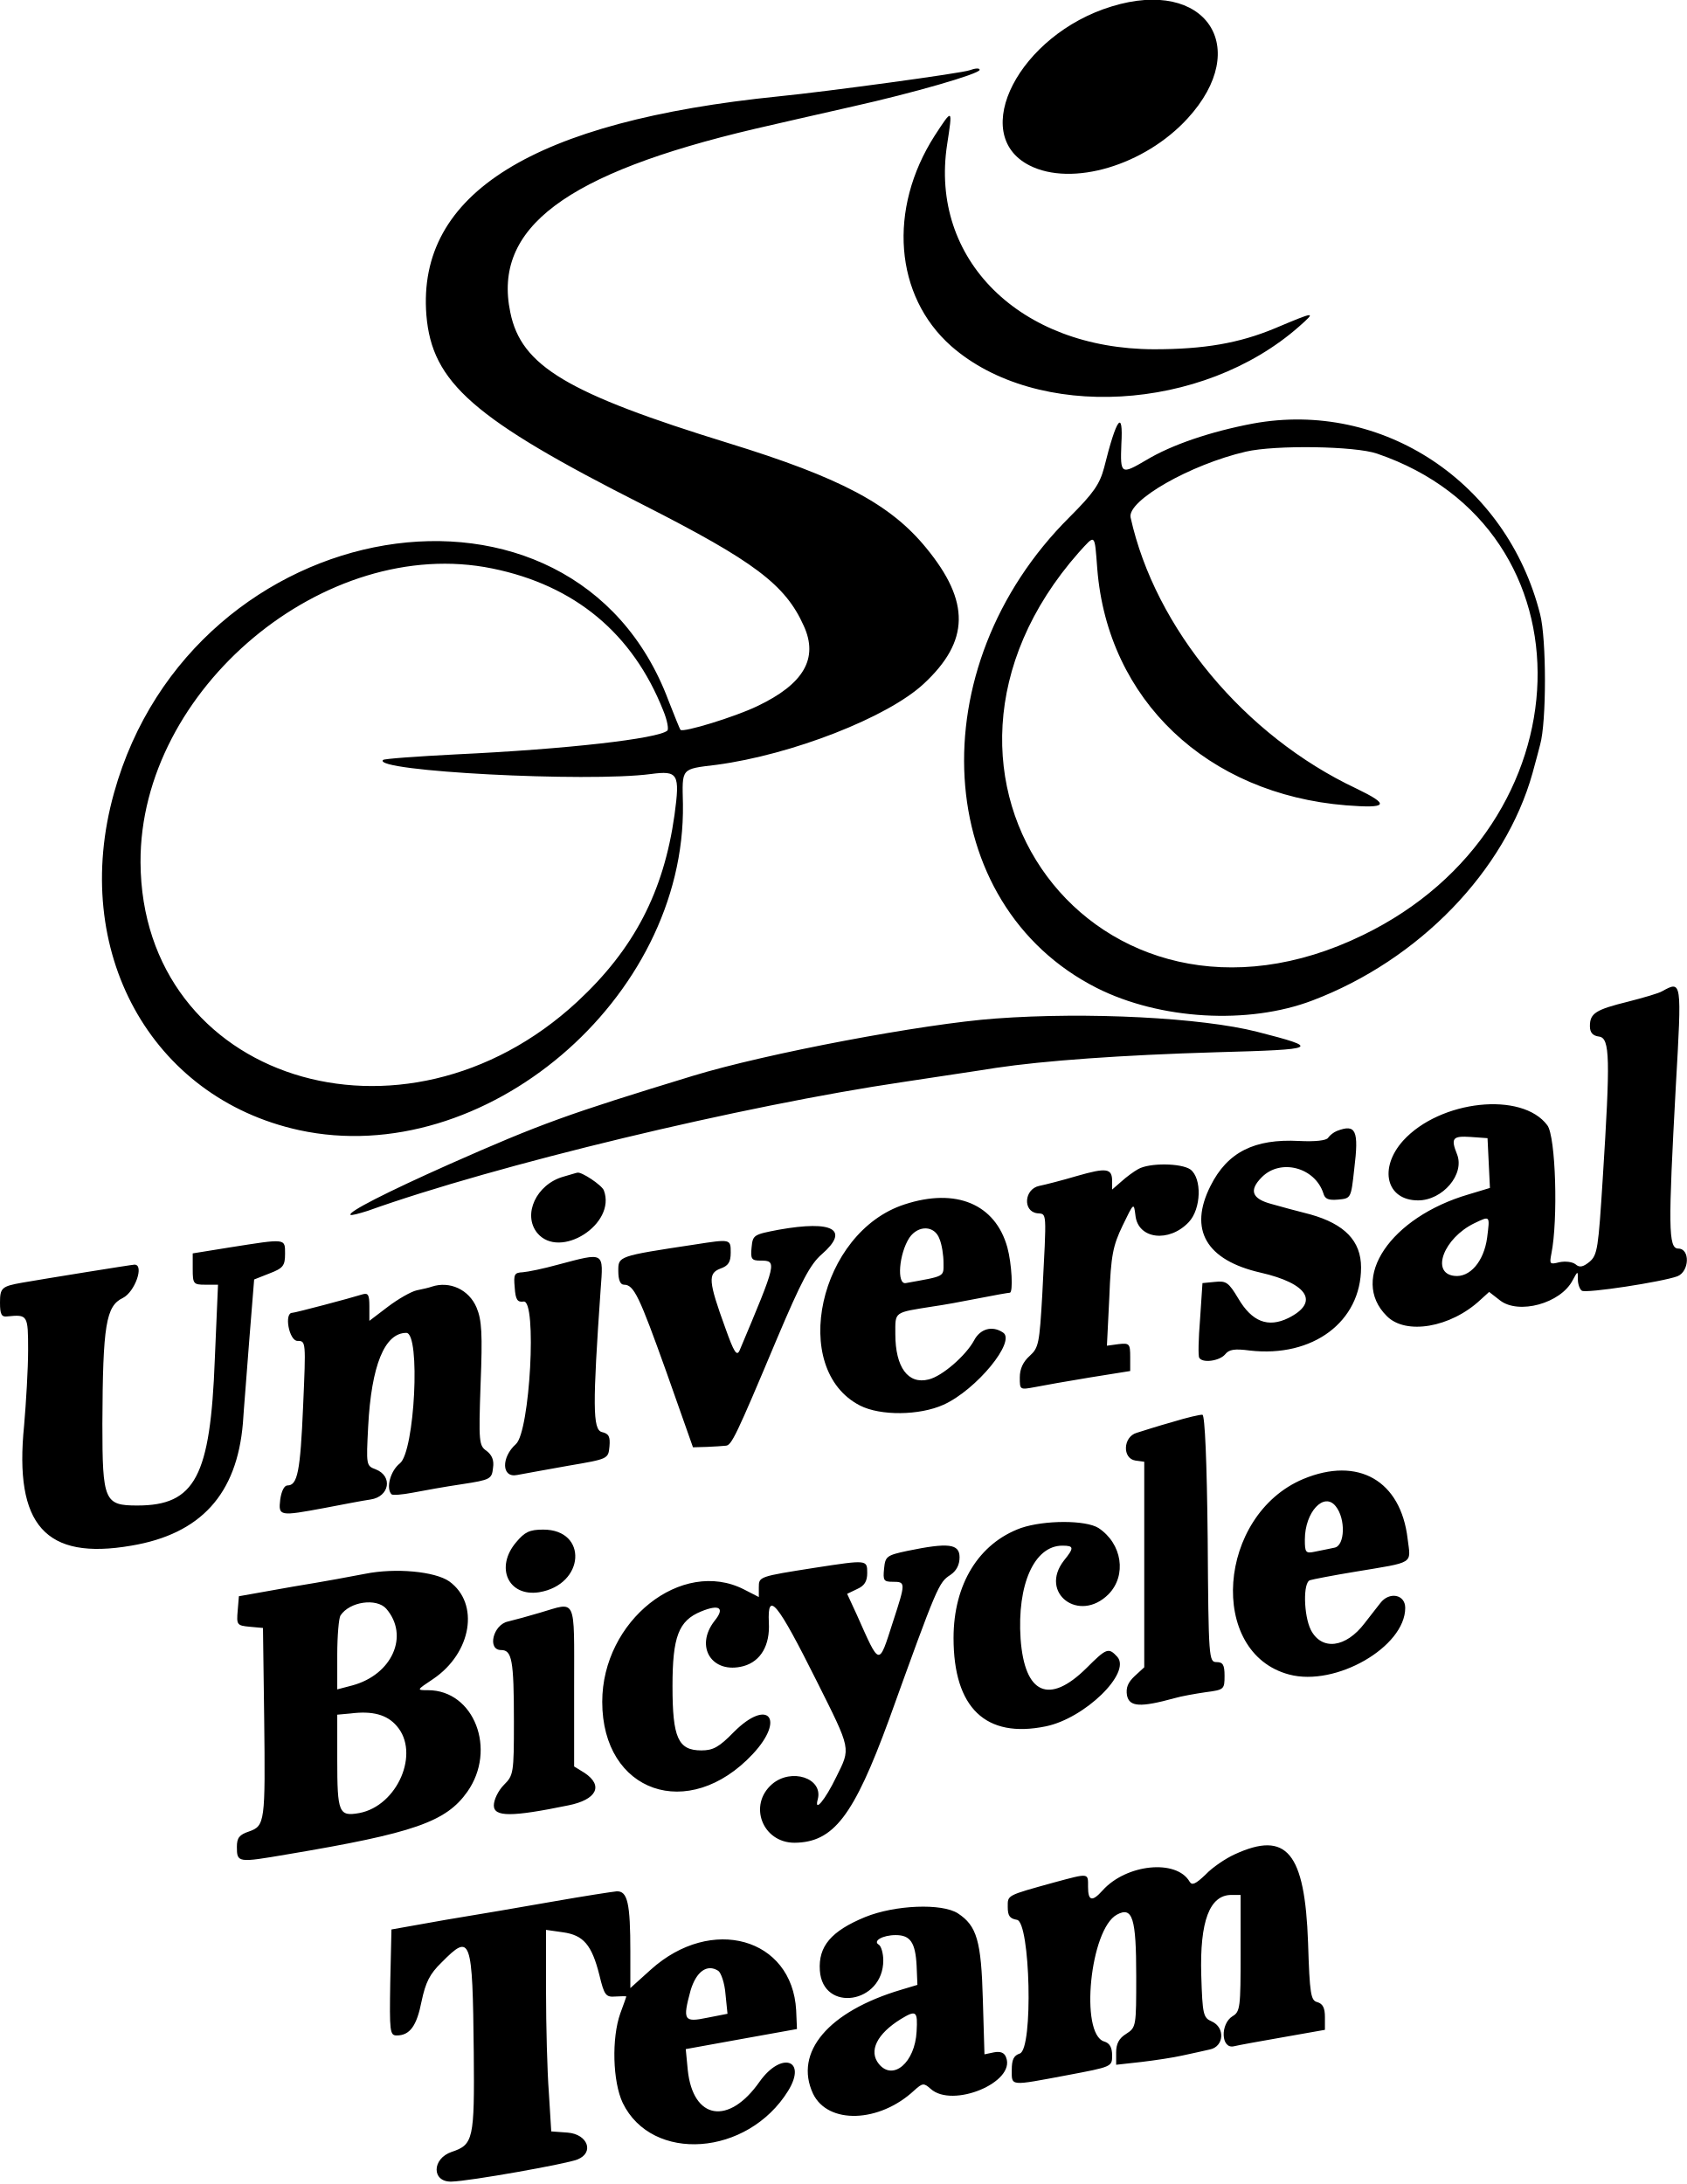
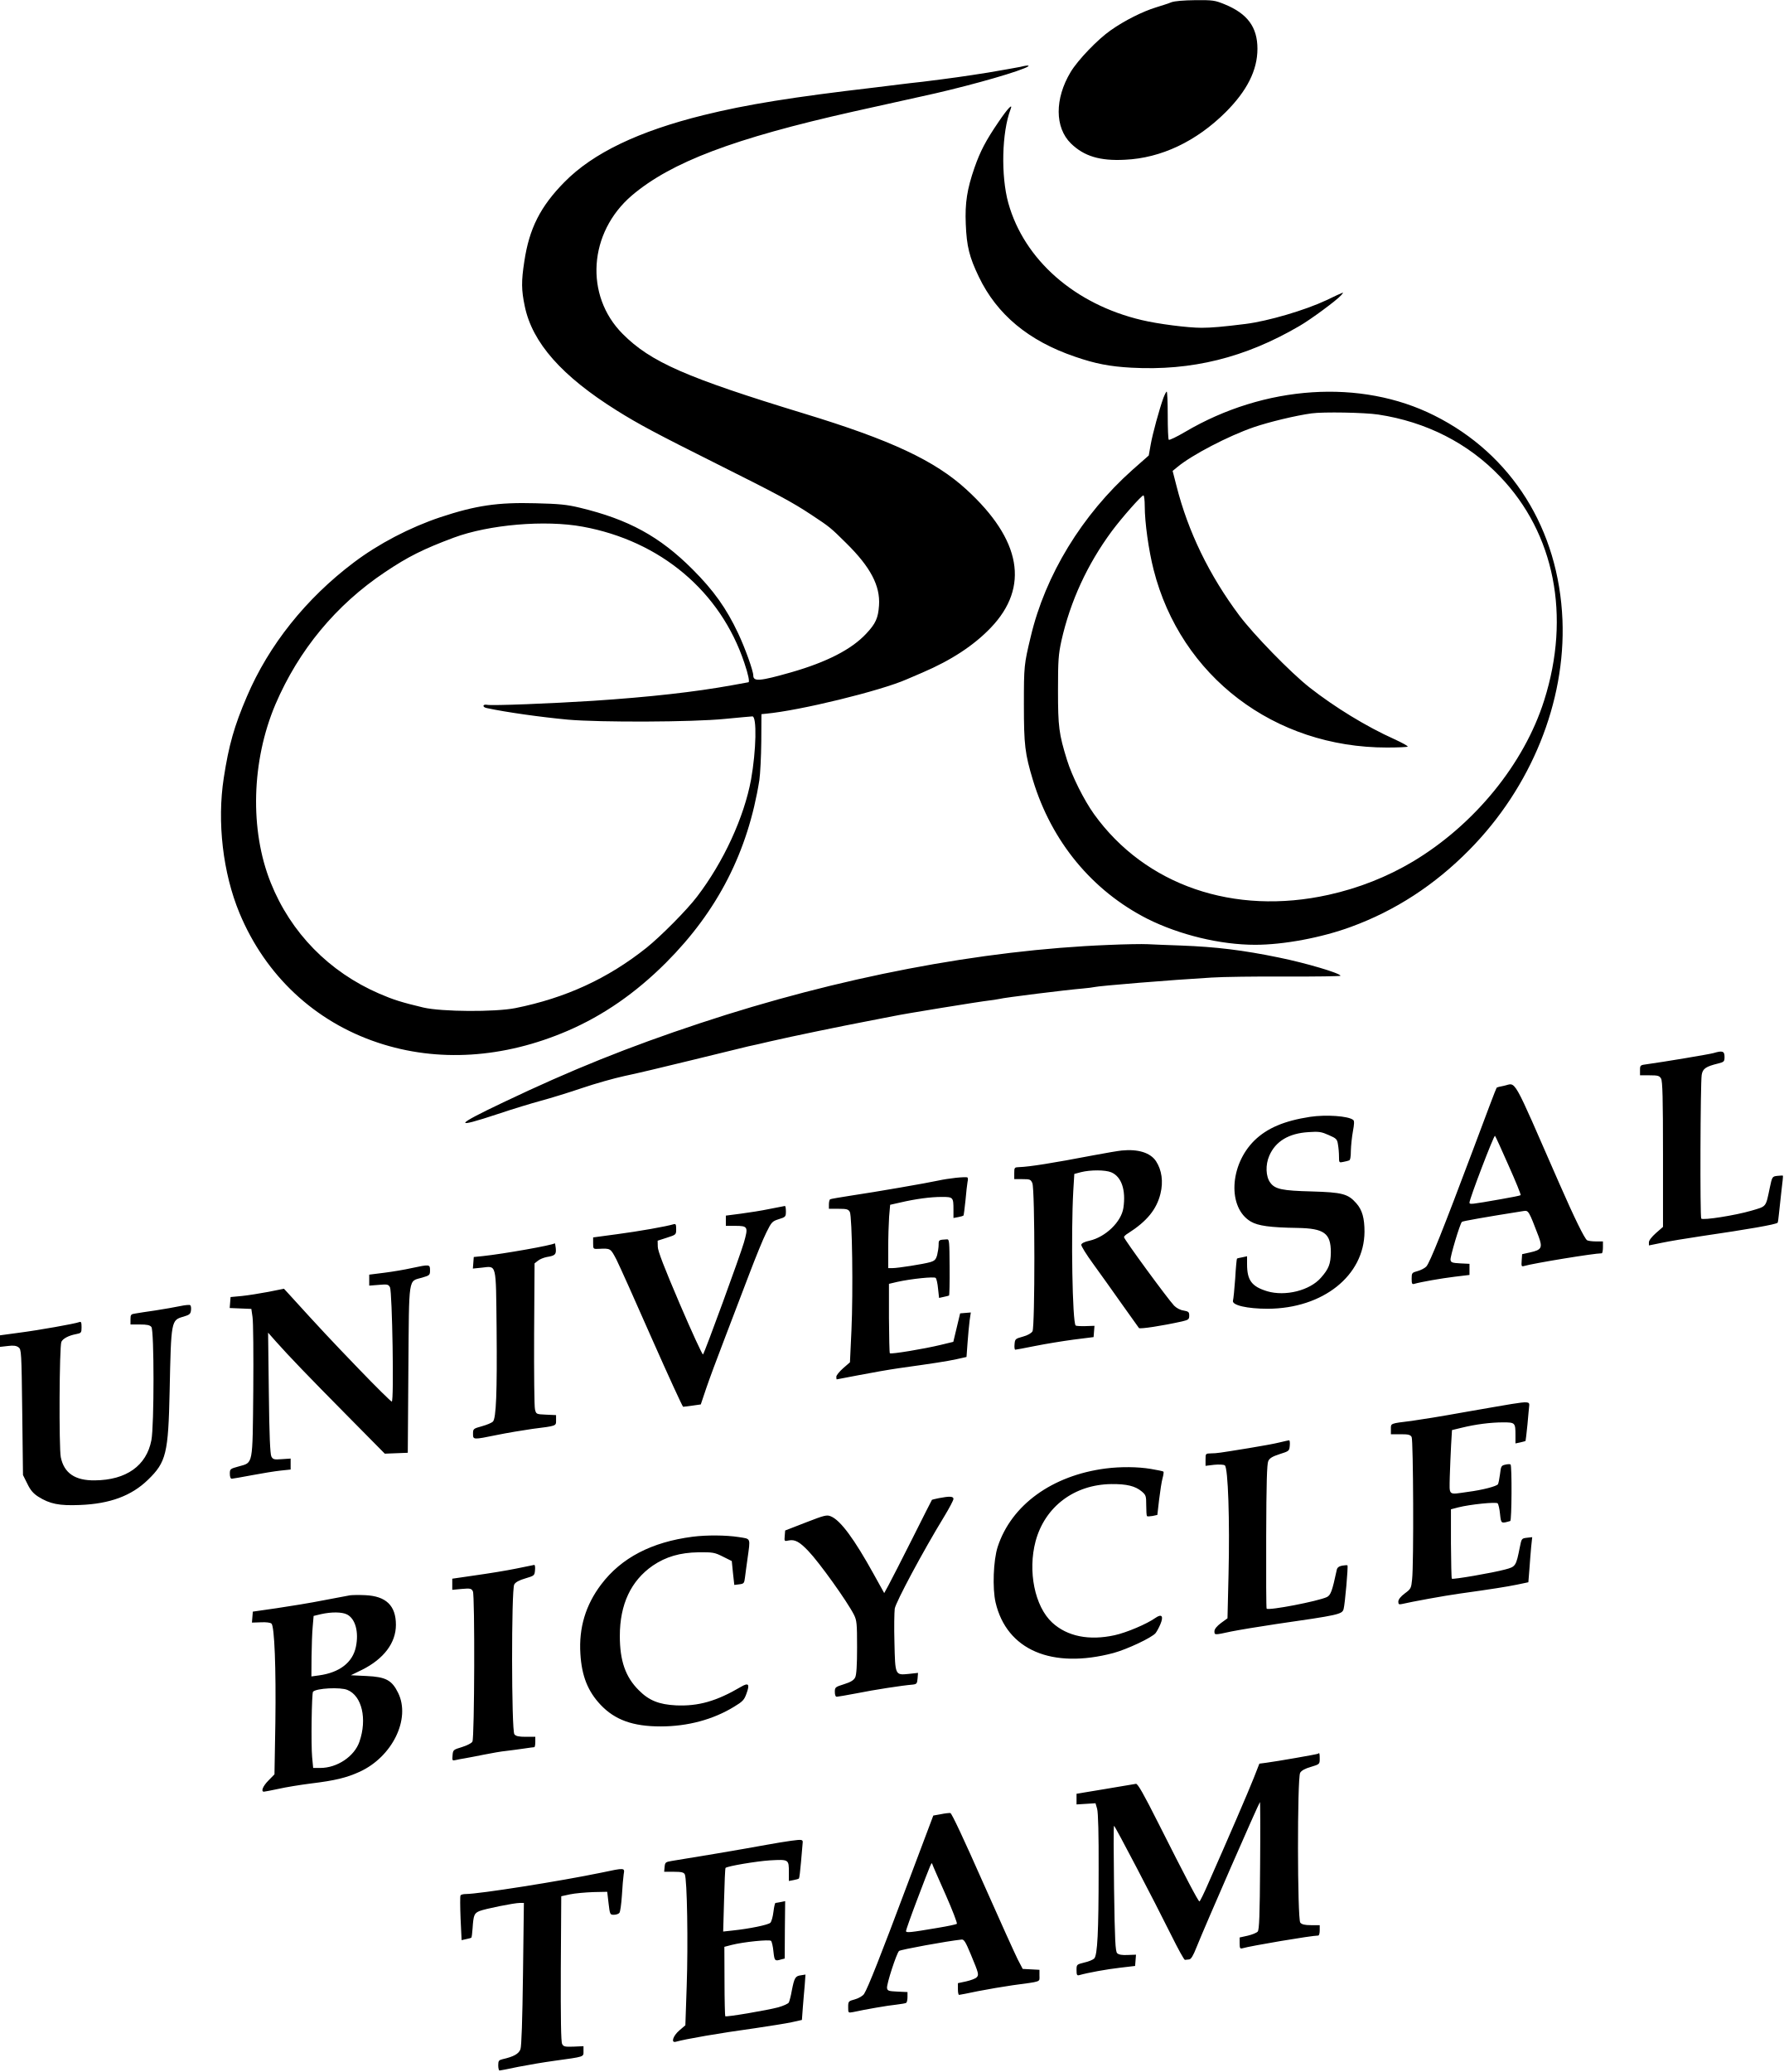
- <svg xmlns="http://www.w3.org/2000/svg" version="1.0" width="283.465pt" height="367.154pt" viewBox="0 0 283.465 367.154" preserveAspectRatio="xMidYMid meet">
-   <g transform="translate(0,367.1541) scale(0.067492,-0.067492)" fill="#000000" stroke="none">
-     <path d="M2769 5424 c-230 -70 -358 -318 -205 -396 106 -54 287 0 394 117 162 177 45 351 -189 279z M2415 5265 c-17 -7 -354 -53 -475 -65 -612 -62 -902 -242 -878 -545 14 -168 116 -258 541 -473 275 -140 353 -198 399 -301 37 -81 0 -145 -116 -200 -56 -27 -184 -66 -191 -59 -2 2 -15 35 -30 73 -237 633 -1185 475 -1381 -230 -110 -393 91 -759 461 -840 460 -100 963 327 956 812 -2 91 -6 87 84 98 187 25 426 118 516 202 114 106 116 204 6 338 -89 109 -213 175 -492 261 -402 124 -517 192 -544 326 -44 210 137 346 609 457 47 11 157 36 245 56 148 33 315 81 315 91 0 5 -11 4 -25 -1z m-1189 -1241 c206 -42 350 -162 426 -354 10 -24 14 -47 10 -50 -24 -20 -249 -46 -525 -59 -98 -5 -181 -11 -183 -14 -28 -28 509 -56 667 -35 68 9 73 1 59 -102 -27 -192 -101 -334 -242 -465 -434 -402 -1085 -195 -1088 347 -2 431 460 817 876 732z M2328 5102 c-117 -183 -100 -399 41 -524 213 -187 626 -164 867 49 43 38 41 38 -61 -5 -89 -37 -176 -52 -301 -52 -334 1 -559 224 -515 510 14 91 14 91 -31 22z M3121 4385 c-106 -20 -203 -53 -266 -91 -63 -37 -65 -36 -62 40 5 88 -12 66 -43 -59 -11 -41 -26 -63 -86 -123 -377 -375 -343 -965 68 -1173 157 -79 377 -92 537 -31 266 101 480 323 548 566 8 28 16 60 19 71 16 56 16 263 0 325 -83 329 -393 534 -715 475z m309 -75 c549 -187 528 -926 -35 -1199 -664 -324 -1199 396 -708 953 42 46 39 49 46 -41 26 -326 273 -561 620 -589 104 -8 110 1 25 42 -278 131 -501 399 -562 675 -9 42 149 132 287 164 73 17 273 14 327 -5z M4140 2971 c-8 -5 -46 -16 -85 -26 -81 -20 -95 -29 -95 -61 0 -16 7 -24 23 -26 27 -4 28 -54 9 -353 -11 -174 -13 -191 -33 -208 -16 -13 -25 -15 -35 -6 -8 6 -25 8 -40 5 -24 -6 -25 -5 -20 21 17 84 11 292 -10 320 -63 85 -267 63 -359 -38 -62 -69 -42 -149 37 -149 61 0 117 65 97 115 -16 40 -11 46 34 43 l42 -3 3 -62 3 -62 -53 -16 c-195 -57 -298 -210 -204 -303 47 -48 159 -29 233 40 l22 20 27 -21 c46 -36 151 -8 181 50 13 24 13 24 13 2 0 -12 5 -25 10 -28 11 -7 200 22 238 36 30 12 32 69 2 69 -25 0 -25 55 -6 405 15 263 15 263 -34 236z m-436 -614 c-8 -59 -43 -100 -82 -95 -59 7 -26 94 50 131 40 19 39 20 32 -36z M2480 2903 c-180 -13 -572 -87 -755 -143 -311 -95 -378 -119 -606 -220 -157 -70 -253 -119 -246 -126 2 -2 21 3 43 10 318 114 934 262 1334 321 91 14 194 29 230 35 120 18 313 32 550 39 256 7 261 10 101 51 -137 35 -422 50 -651 33z M3330 2623 c-8 -3 -18 -11 -22 -17 -4 -7 -33 -10 -72 -8 -112 6 -179 -28 -221 -112 -55 -109 -11 -185 125 -216 118 -27 147 -74 69 -113 -51 -25 -91 -9 -125 49 -24 40 -30 44 -58 41 l-31 -3 -6 -90 c-4 -49 -5 -92 -2 -96 8 -14 50 -8 64 8 10 13 24 15 62 10 157 -18 277 72 277 207 0 66 -41 108 -126 132 -32 8 -76 20 -97 26 -49 13 -57 34 -24 67 47 47 132 24 153 -40 4 -15 13 -18 37 -16 32 3 32 3 40 76 12 97 4 113 -43 95z M2835 2528 c-11 -6 -30 -20 -42 -31 l-23 -20 0 21 c0 32 -14 34 -87 13 -37 -11 -80 -22 -95 -25 -37 -8 -41 -63 -5 -68 25 -3 24 12 13 -203 -7 -121 -9 -132 -31 -152 -17 -15 -25 -33 -25 -54 0 -31 0 -31 38 -24 20 4 82 15 137 24 l100 16 0 35 c0 33 -2 35 -29 32 l-29 -4 6 121 c4 104 9 128 33 178 28 58 28 58 32 26 6 -60 84 -69 133 -17 31 33 33 109 4 131 -23 16 -102 17 -130 1z M1403 2509 c-67 -19 -102 -94 -65 -140 56 -68 198 22 166 106 -5 13 -56 47 -66 44 -2 0 -17 -5 -35 -10z M2253 2440 c-213 -69 -288 -410 -111 -501 51 -26 148 -25 208 2 82 37 182 159 148 180 -27 18 -57 9 -72 -20 -20 -37 -79 -89 -113 -97 -51 -13 -83 30 -83 113 0 57 -5 53 95 69 22 3 72 12 112 20 40 8 75 14 78 14 9 0 5 73 -6 113 -30 108 -128 149 -256 107z m87 -86 c6 -14 10 -41 10 -59 0 -36 6 -33 -94 -51 -23 -4 -17 73 9 113 22 32 63 31 75 -3z M1940 2377 c-63 -12 -65 -13 -68 -44 -3 -29 0 -33 22 -33 42 0 41 -3 -52 -224 -7 -15 -14 -4 -35 55 -43 118 -44 137 -13 149 20 7 26 16 26 40 0 34 0 34 -90 20 -192 -29 -190 -29 -190 -66 0 -22 5 -34 14 -34 25 0 38 -28 106 -218 l66 -187 35 1 c19 1 40 2 47 3 14 1 25 23 127 266 61 144 83 186 112 211 70 61 28 85 -107 61z M573 2333 l-93 -15 0 -39 c0 -37 2 -39 31 -39 l32 0 -8 -186 c-11 -292 -49 -364 -193 -364 -82 0 -87 11 -87 204 1 246 9 293 51 313 30 15 54 83 29 83 -6 0 -229 -36 -280 -45 -51 -9 -55 -13 -55 -50 0 -29 4 -36 18 -34 51 5 52 4 52 -84 0 -46 -5 -130 -10 -188 -25 -248 53 -336 267 -299 173 29 263 128 278 305 2 33 10 127 16 209 l12 149 38 15 c34 13 39 19 39 49 0 39 3 38 -137 16z M1390 2290 c-36 -10 -75 -18 -88 -19 -21 -1 -23 -5 -20 -38 2 -31 7 -37 22 -35 34 6 16 -324 -19 -355 -37 -33 -36 -85 3 -77 15 3 72 13 127 23 100 17 100 17 103 48 2 24 -1 32 -19 36 -23 6 -23 68 -3 355 7 95 11 93 -106 62z M1075 2235 c-5 -2 -22 -6 -37 -9 -14 -3 -47 -22 -72 -41 l-46 -35 0 36 c0 29 -3 34 -17 30 -32 -10 -168 -46 -175 -46 -21 0 -8 -70 13 -70 21 0 21 -1 14 -162 -7 -164 -14 -198 -39 -198 -8 0 -15 -14 -18 -35 -5 -42 -2 -42 111 -21 42 8 93 18 114 21 47 7 56 58 13 75 -24 9 -24 10 -19 107 8 152 41 233 95 233 36 0 21 -296 -16 -325 -24 -19 -35 -62 -21 -77 3 -3 27 -1 53 4 26 5 81 15 122 21 72 11 75 13 78 41 3 19 -3 32 -16 42 -19 13 -20 22 -15 166 5 126 3 160 -10 191 -19 45 -67 67 -112 52z M2920 1898 c-36 -10 -76 -23 -89 -27 -34 -10 -36 -64 -3 -69 l22 -3 0 -256 0 -256 -24 -22 c-17 -16 -22 -29 -19 -48 6 -29 34 -30 118 -7 17 5 51 11 78 15 46 6 47 7 47 41 0 27 -4 34 -20 34 -19 0 -20 8 -22 307 -2 194 -7 307 -13 309 -5 1 -39 -7 -75 -18z M3246 1756 c-214 -90 -239 -433 -35 -487 116 -31 289 69 289 166 0 34 -40 41 -62 12 -9 -12 -27 -34 -39 -50 -47 -62 -107 -69 -134 -17 -18 36 -20 119 -2 124 6 2 57 12 112 21 150 25 139 18 131 82 -17 145 -123 206 -260 149z m81 -68 c25 -31 23 -98 -3 -103 -13 -3 -35 -7 -49 -10 -23 -5 -25 -2 -25 30 0 69 48 120 77 83z M2543 1634 c-105 -38 -168 -140 -168 -274 0 -174 80 -251 230 -220 97 20 213 133 178 173 -22 24 -27 22 -77 -28 -93 -92 -154 -65 -164 73 -9 135 34 232 104 232 29 0 30 -5 4 -37 -63 -81 38 -157 111 -84 46 47 34 126 -25 165 -32 20 -134 20 -193 0z M1286 1599 c-54 -63 -20 -137 57 -125 114 19 122 156 10 156 -34 0 -46 -6 -67 -31z M2260 1577 c-52 -11 -55 -14 -58 -44 -3 -30 -1 -33 22 -33 32 0 32 -2 0 -100 -36 -112 -32 -112 -90 18 l-24 52 25 12 c18 8 25 19 25 40 0 33 0 33 -130 13 -140 -22 -140 -22 -140 -49 l0 -24 -37 19 c-155 79 -353 -78 -353 -280 0 -226 215 -301 375 -130 82 88 38 140 -47 55 -37 -38 -52 -46 -81 -46 -58 0 -72 31 -72 160 0 123 15 163 71 186 46 19 60 9 34 -23 -51 -65 -6 -134 72 -113 43 12 66 52 63 108 -4 82 21 51 119 -145 87 -174 85 -166 49 -239 -28 -58 -56 -91 -46 -55 13 52 -66 78 -114 37 -60 -52 -24 -146 56 -146 97 1 147 66 235 306 121 336 124 342 153 361 15 10 23 25 23 44 0 34 -28 37 -130 16z M910 1520 c-25 -5 -106 -20 -180 -32 l-135 -24 -3 -36 c-3 -35 -2 -37 30 -40 l33 -3 3 -225 c3 -259 2 -268 -38 -282 -24 -8 -30 -16 -30 -38 0 -40 2 -40 125 -19 316 53 396 81 449 156 74 105 17 253 -98 253 -29 0 -29 0 13 28 96 65 116 188 40 243 -36 25 -134 34 -209 19z m52 -87 c58 -67 15 -164 -84 -191 l-38 -10 0 86 c0 48 4 92 8 98 23 35 90 44 114 17z m26 -292 c59 -67 2 -199 -93 -217 -51 -9 -55 0 -55 133 l0 112 33 3 c55 7 91 -3 115 -31z M1345 1423 c-27 -8 -63 -18 -80 -22 -37 -8 -52 -71 -17 -71 27 0 32 -24 32 -178 0 -129 -1 -134 -25 -158 -14 -14 -25 -37 -25 -51 0 -29 44 -29 185 0 71 14 89 49 41 81 l-26 16 0 200 c0 226 7 210 -85 183z M3075 821 c-22 -10 -55 -32 -72 -50 -25 -24 -34 -28 -40 -18 -33 57 -158 44 -217 -22 -26 -29 -36 -26 -36 9 0 35 4 35 -85 11 -119 -33 -115 -31 -115 -61 0 -22 5 -29 23 -32 33 -5 41 -322 7 -333 -15 -5 -20 -15 -20 -41 0 -41 -6 -40 138 -13 111 21 112 21 112 49 0 20 -6 31 -20 35 -61 19 -35 280 32 316 39 21 48 -9 48 -153 0 -125 0 -128 -25 -144 -18 -11 -25 -25 -25 -46 l0 -31 63 7 c34 4 80 11 102 16 22 5 52 11 68 15 36 7 39 55 5 70 -21 9 -23 17 -26 115 -4 135 21 200 75 200 l23 0 0 -145 c0 -134 -1 -146 -20 -157 -31 -19 -29 -82 3 -75 12 3 68 13 125 23 l102 18 0 32 c0 22 -5 33 -19 37 -16 4 -19 19 -23 148 -8 225 -53 280 -183 220z M1380 704 c-74 -13 -196 -34 -270 -46 l-135 -24 -3 -132 c-2 -122 -1 -132 16 -132 33 0 50 24 62 85 10 47 20 68 50 97 73 74 77 63 80 -224 2 -217 -1 -230 -55 -248 -50 -17 -50 -76 0 -74 44 1 286 44 313 55 43 17 26 63 -24 67 l-41 3 -6 97 c-4 53 -7 166 -7 251 l0 154 42 -6 c51 -7 72 -31 91 -107 12 -50 16 -55 40 -53 15 1 27 1 27 0 0 -1 -7 -20 -15 -42 -22 -62 -19 -170 6 -223 73 -150 311 -133 412 30 48 78 -17 99 -71 23 -77 -110 -166 -95 -179 29 l-5 52 138 25 139 25 -2 47 c-10 180 -211 237 -362 101 l-51 -46 0 90 c0 122 -7 152 -34 151 -11 -1 -82 -12 -156 -25z m409 -173 c7 -5 16 -31 18 -58 l5 -49 -51 -10 c-58 -12 -61 -6 -41 68 14 47 41 67 69 49z M2155 665 c-85 -35 -117 -73 -113 -133 7 -106 158 -83 158 25 0 17 -5 35 -11 39 -16 9 9 24 42 24 36 0 49 -18 52 -76 l2 -48 -40 -12 c-182 -54 -268 -156 -220 -259 37 -77 165 -73 252 8 21 19 24 19 41 4 54 -49 212 16 188 78 -4 12 -14 16 -30 13 l-24 -5 -4 136 c-4 147 -15 184 -62 215 -40 26 -157 21 -231 -9z m128 -285 c-4 -78 -59 -124 -94 -81 -26 32 -5 75 55 112 38 23 42 20 39 -31z" />
+ <svg xmlns="http://www.w3.org/2000/svg" version="1.0" width="283.465pt" height="329.177pt" viewBox="0 0 283.465 329.177" preserveAspectRatio="xMidYMid meet">
+   <g transform="translate(0,329.1771) scale(0.023563,-0.023563)" fill="#000000" stroke="none">
+     <path d="M7900 13955 c-19 -8 -66 -23 -105 -35 -88 -27 -209 -87 -303 -153 -87 -60 -223 -201 -272 -283 -108 -180 -107 -374 2 -481 88 -86 196 -119 364 -110 245 11 482 124 680 321 144 144 214 283 214 427 0 146 -67 237 -221 300 -66 27 -80 29 -198 28 -79 -1 -139 -6 -161 -14z M6880 13519 c-19 -4 -116 -21 -215 -38 -171 -27 -242 -37 -442 -62 -49 -5 -122 -14 -163 -19 -41 -5 -114 -14 -162 -20 -556 -65 -861 -114 -1153 -186 -440 -109 -746 -256 -938 -451 -163 -165 -238 -314 -271 -535 -21 -136 -20 -193 3 -303 51 -246 250 -471 621 -703 147 -92 265 -155 675 -360 412 -206 509 -258 640 -345 121 -80 126 -84 233 -190 162 -160 229 -286 220 -419 -6 -85 -22 -122 -87 -191 -98 -105 -265 -191 -506 -260 -211 -60 -255 -64 -255 -21 0 31 -56 187 -102 284 -79 168 -165 289 -307 431 -222 222 -432 337 -761 416 -87 21 -138 26 -299 30 -255 7 -402 -15 -641 -94 -206 -69 -417 -179 -585 -306 -321 -242 -572 -556 -720 -903 -85 -198 -122 -328 -156 -549 -46 -297 -6 -641 106 -911 175 -421 507 -732 934 -874 402 -134 847 -106 1279 80 239 103 458 254 663 459 349 349 553 749 630 1231 6 41 12 158 13 260 l1 185 30 3 c229 21 773 154 950 232 11 5 58 25 105 45 196 84 347 183 462 303 262 274 206 593 -165 932 -213 195 -511 334 -1092 511 -797 243 -1037 348 -1226 538 -258 259 -230 683 62 933 265 225 687 385 1499 567 52 11 156 35 230 51 74 17 176 39 225 50 244 52 581 144 691 189 50 20 37 26 -26 10z m-2950 -3100 c524 -96 929 -436 1090 -919 26 -76 37 -130 27 -130 -2 0 -51 -9 -110 -20 -247 -45 -557 -80 -937 -105 -280 -18 -681 -34 -715 -27 -31 6 -34 -16 -2 -22 129 -28 365 -61 547 -78 217 -19 839 -17 1058 5 95 9 179 17 186 17 31 0 26 -229 -9 -426 -47 -254 -185 -555 -364 -789 -68 -90 -245 -268 -341 -345 -261 -208 -546 -339 -885 -407 -137 -27 -495 -25 -620 4 -146 35 -201 52 -296 93 -340 147 -598 411 -733 748 -143 356 -130 821 31 1202 157 367 409 672 740 893 155 104 257 155 463 232 237 88 615 121 870 74z M6734 13148 c-86 -126 -123 -197 -162 -308 -50 -144 -65 -238 -59 -380 6 -151 24 -223 88 -356 122 -255 337 -433 649 -539 136 -47 234 -66 380 -74 406 -22 767 67 1133 281 75 43 251 173 281 207 23 26 29 28 -99 -33 -142 -67 -393 -141 -545 -160 -150 -19 -233 -26 -297 -26 -92 0 -295 26 -403 52 -451 106 -793 406 -900 789 -51 184 -44 477 15 632 18 45 -19 7 -81 -85z M7846 11288 c-28 -78 -73 -242 -86 -316 l-13 -73 -110 -97 c-339 -302 -588 -709 -686 -1125 -45 -187 -46 -198 -46 -457 0 -274 7 -331 61 -510 126 -415 400 -746 772 -935 216 -108 491 -175 727 -175 191 0 448 48 646 121 298 109 563 281 797 518 418 423 651 998 629 1551 -25 612 -342 1118 -865 1379 -495 248 -1144 205 -1680 -111 -56 -33 -106 -57 -110 -53 -4 3 -7 78 -7 166 0 87 -3 159 -7 159 -3 0 -13 -19 -22 -42z m1449 -113 c323 -49 607 -193 822 -419 367 -383 477 -939 297 -1507 -135 -428 -470 -839 -886 -1088 -173 -103 -365 -179 -568 -224 -638 -142 -1237 64 -1582 544 -68 95 -148 255 -182 364 -55 177 -61 225 -61 470 0 205 3 241 23 335 60 266 174 514 340 739 67 90 200 241 213 241 5 0 9 -33 9 -73 0 -108 26 -296 60 -429 183 -718 813 -1198 1573 -1198 74 0 137 3 140 6 4 4 -37 26 -91 51 -187 84 -400 214 -572 349 -128 101 -374 354 -472 484 -204 273 -346 566 -424 874 l-26 101 33 27 c96 80 343 209 515 268 102 35 285 79 389 93 79 11 358 6 450 -8z M7475 7599 c-857 -34 -1820 -218 -2755 -528 -480 -159 -866 -314 -1325 -533 -331 -157 -342 -180 -38 -79 98 33 230 73 293 90 63 17 187 55 275 85 88 30 216 66 285 81 69 14 271 62 450 106 179 44 352 86 385 94 33 7 101 22 150 34 142 33 497 106 650 135 77 15 160 31 185 36 58 13 580 98 645 105 28 4 57 8 65 10 32 9 451 61 560 70 36 3 72 8 80 10 30 8 516 48 790 64 74 5 300 8 502 7 203 -1 368 2 368 5 0 17 -233 86 -415 123 -243 50 -422 72 -660 81 -88 3 -189 7 -225 9 -36 2 -155 0 -265 -5z M11556 6870 c-27 -8 -338 -60 -448 -75 -47 -6 -48 -7 -48 -41 l0 -34 65 0 c56 0 66 -3 77 -22 10 -18 13 -132 13 -512 l0 -488 -48 -42 c-28 -25 -47 -49 -47 -62 l0 -21 88 18 c48 10 166 30 262 44 328 48 504 79 518 91 2 1 6 29 9 61 3 32 11 102 17 156 7 53 11 98 10 100 -2 2 -19 1 -38 -1 -34 -4 -35 -5 -51 -81 -28 -133 -20 -123 -125 -154 -106 -31 -325 -66 -337 -53 -9 9 -6 911 3 969 7 42 27 56 112 77 39 10 42 13 42 45 0 38 -14 43 -74 25z M10141 6649 c-24 -4 -46 -10 -48 -13 -3 -2 -74 -190 -159 -418 -199 -530 -291 -761 -315 -787 -10 -11 -37 -25 -59 -31 -38 -10 -40 -13 -40 -51 0 -34 3 -40 18 -35 45 13 182 37 272 48 l100 12 0 37 0 38 -62 3 c-55 3 -63 6 -66 24 -3 20 63 242 77 256 5 5 156 32 416 73 33 5 35 2 101 -171 28 -76 21 -91 -57 -108 l-54 -12 -3 -43 c-3 -37 -1 -42 15 -37 65 19 473 86 525 86 4 0 8 18 8 40 l0 40 -47 0 c-27 0 -54 4 -60 8 -17 11 -84 147 -187 382 -327 747 -287 677 -375 659z m33 -538 c48 -107 84 -196 81 -199 -2 -3 -62 -15 -132 -27 -205 -36 -213 -37 -213 -23 0 25 165 457 172 450 4 -4 45 -94 92 -201z M8835 6440 c-175 -27 -290 -76 -376 -160 -168 -166 -181 -453 -24 -546 50 -29 129 -40 315 -43 180 -3 225 -36 225 -164 -1 -79 -14 -112 -67 -172 -75 -86 -240 -127 -362 -91 -105 32 -136 74 -136 183 l0 53 -32 -7 c-18 -3 -34 -7 -36 -9 -2 -1 -8 -61 -12 -134 -5 -72 -12 -139 -15 -149 -9 -31 96 -55 235 -55 372 2 650 223 652 519 0 91 -15 147 -55 192 -56 64 -95 74 -301 80 -199 5 -248 15 -280 60 -30 41 -33 119 -6 181 42 97 131 151 265 159 70 5 87 2 136 -20 51 -22 57 -28 62 -63 4 -22 7 -58 7 -82 0 -41 1 -42 28 -36 15 3 33 7 40 10 8 2 12 25 12 66 1 35 7 93 14 131 9 48 10 70 2 76 -33 27 -183 37 -291 21z M7565 6213 c-22 -2 -110 -17 -195 -33 -266 -51 -428 -77 -497 -79 -32 -1 -33 -3 -33 -41 l0 -40 55 0 c51 0 56 -2 67 -27 18 -40 18 -969 1 -999 -8 -13 -32 -27 -65 -36 -51 -14 -53 -16 -56 -51 -2 -20 0 -37 5 -37 4 0 64 11 133 25 69 14 186 33 260 43 l135 17 3 38 3 38 -61 -2 c-33 -1 -63 1 -66 4 -22 22 -32 618 -16 907 l7 115 45 12 c63 16 164 16 204 -1 69 -29 100 -119 82 -240 -14 -94 -120 -196 -228 -221 -33 -7 -54 -17 -56 -27 -2 -8 34 -66 80 -129 46 -63 132 -184 192 -269 60 -85 113 -159 117 -164 7 -8 158 15 292 45 42 10 47 14 47 39 0 24 -5 28 -38 34 -23 3 -48 17 -64 33 -45 48 -338 448 -338 462 0 5 12 17 28 26 127 81 192 161 218 267 20 81 9 159 -30 219 -38 57 -120 83 -231 72z M6446 6029 c-37 -4 -89 -12 -115 -18 -71 -16 -429 -78 -585 -101 -77 -12 -143 -23 -148 -26 -4 -3 -8 -18 -8 -35 l0 -29 65 0 c55 0 66 -3 76 -21 16 -31 23 -537 11 -799 l-10 -215 -46 -40 c-25 -22 -46 -48 -46 -57 0 -10 1 -18 3 -18 1 0 70 13 152 29 83 16 202 37 265 46 236 33 327 47 391 61 l67 15 7 96 c4 52 10 120 14 150 l8 54 -36 -3 -36 -3 -23 -96 -23 -96 -87 -21 c-107 -26 -334 -64 -341 -56 -3 3 -5 109 -6 237 l0 231 55 13 c94 21 250 37 260 27 6 -6 13 -38 16 -72 l7 -63 31 7 c17 3 33 8 36 9 3 2 5 88 4 192 -1 169 -2 188 -17 187 -56 -3 -57 -3 -57 -36 0 -18 -5 -50 -10 -70 -9 -31 -17 -39 -48 -48 -45 -13 -217 -40 -254 -40 l-28 0 0 133 c0 72 3 168 6 213 l7 81 71 16 c99 23 199 37 277 37 77 0 79 -2 79 -87 l0 -55 32 6 c17 3 33 8 35 10 3 2 8 48 14 102 5 55 11 111 14 126 4 14 3 28 -2 30 -4 2 -39 1 -77 -3z M5190 5819 c-52 -11 -140 -25 -195 -32 l-100 -13 0 -34 0 -35 62 0 c87 0 90 -6 60 -112 -25 -87 -264 -741 -276 -755 -4 -4 -74 148 -156 339 -106 248 -149 359 -149 387 l-1 41 62 20 c62 20 63 20 63 58 0 32 -3 37 -17 33 -49 -15 -236 -48 -380 -67 l-163 -22 0 -39 c0 -39 0 -40 38 -38 80 4 79 4 119 -72 20 -40 128 -280 239 -533 112 -253 207 -460 211 -460 4 0 33 4 63 8 l56 8 36 107 c20 59 75 208 123 332 47 124 122 320 166 435 44 116 96 244 117 285 35 71 40 76 84 90 46 14 48 17 48 53 0 20 -3 37 -7 36 -5 -1 -51 -10 -103 -20z M3740 5587 c-12 -12 -343 -71 -485 -86 l-60 -6 -3 -39 -3 -39 59 6 c103 11 96 39 101 -409 4 -434 -3 -607 -25 -629 -8 -8 -41 -22 -74 -31 -58 -16 -60 -18 -60 -50 0 -42 -1 -42 161 -9 68 14 176 32 239 41 166 21 160 19 160 59 l0 34 -67 3 c-66 3 -67 3 -75 35 -5 18 -7 247 -6 509 l3 476 23 18 c12 10 39 21 60 25 56 9 64 17 60 59 -2 21 -5 36 -8 33z M2775 5420 c-44 -10 -126 -24 -182 -31 l-103 -13 0 -37 0 -37 64 5 c58 5 65 4 76 -16 15 -30 28 -771 12 -771 -5 0 -107 100 -225 223 -185 192 -259 271 -467 500 l-35 38 -105 -21 c-58 -11 -139 -24 -180 -28 l-75 -7 -3 -37 -3 -37 73 -3 73 -3 8 -55 c5 -30 7 -254 5 -497 -5 -511 0 -482 -98 -510 -58 -16 -60 -17 -60 -50 0 -20 5 -33 13 -33 6 0 68 11 137 24 69 13 155 27 193 31 l67 7 0 37 0 37 -59 -4 c-53 -4 -60 -2 -71 18 -8 16 -14 142 -17 429 l-5 406 53 -60 c90 -101 213 -229 479 -498 l255 -258 78 3 77 3 4 563 c5 640 -2 590 93 618 51 15 53 17 53 50 0 40 -3 40 -125 14z M1215 5164 c-33 -7 -107 -20 -165 -29 -58 -8 -120 -18 -137 -21 -30 -4 -33 -8 -33 -39 l0 -35 64 0 c47 0 67 -4 77 -17 19 -22 19 -665 0 -763 -33 -172 -169 -269 -381 -271 -134 -2 -208 49 -230 156 -13 64 -10 748 4 778 10 22 50 43 99 52 35 7 37 9 37 47 0 33 -3 39 -16 34 -28 -11 -276 -55 -408 -72 l-126 -17 0 -39 0 -39 53 6 c38 5 57 2 72 -9 19 -14 20 -29 25 -438 l5 -423 29 -58 c21 -44 40 -66 74 -88 78 -49 141 -62 282 -56 202 8 347 62 458 170 123 119 137 178 146 597 10 480 10 479 94 503 40 12 47 18 50 42 2 15 0 31 -5 35 -4 4 -35 1 -68 -6z M10195 4504 c-44 -7 -192 -33 -330 -57 -137 -25 -293 -50 -345 -57 -147 -18 -140 -16 -140 -55 l0 -35 65 0 c53 0 66 -3 75 -19 11 -22 15 -855 3 -960 -6 -59 -8 -64 -49 -94 -28 -21 -43 -40 -44 -55 0 -18 4 -21 23 -17 68 16 287 56 387 70 229 32 316 46 391 61 l76 16 7 87 c3 47 9 116 12 152 l7 65 -36 -4 c-35 -4 -36 -6 -47 -61 -26 -131 -28 -134 -100 -153 -80 -22 -353 -69 -359 -62 -3 3 -5 109 -6 236 l0 232 50 13 c79 20 254 38 265 27 5 -5 13 -38 16 -72 7 -66 7 -65 69 -47 10 3 12 371 2 381 -3 3 -19 3 -35 -1 -27 -6 -30 -10 -36 -63 -4 -31 -10 -62 -14 -69 -9 -14 -104 -39 -205 -52 -134 -19 -122 -28 -120 101 2 62 6 159 9 215 l6 101 66 16 c94 23 195 36 278 36 82 0 84 -2 84 -87 l0 -55 33 7 c17 4 33 8 35 10 1 1 7 51 13 111 5 60 11 118 12 129 2 24 -12 26 -118 9z M8630 4245 c-30 -8 -125 -25 -210 -39 -210 -34 -210 -34 -252 -35 -38 -1 -38 -1 -38 -42 l0 -42 58 7 c31 3 64 2 72 -4 22 -14 34 -374 25 -738 l-7 -293 -44 -32 c-28 -21 -43 -40 -44 -54 0 -28 -2 -28 113 -3 50 10 187 33 302 50 424 61 446 66 456 101 9 31 32 289 26 295 -2 2 -18 1 -36 -2 -21 -4 -33 -13 -36 -28 -31 -145 -41 -171 -67 -184 -60 -28 -391 -92 -406 -78 -3 3 -4 222 -3 487 1 360 5 489 14 508 9 20 28 31 77 47 63 20 65 21 68 57 2 20 0 37 -5 36 -4 0 -33 -7 -63 -14z M7456 4069 c-361 -47 -636 -246 -728 -529 -29 -90 -36 -279 -14 -374 75 -321 380 -451 795 -341 92 25 258 103 284 134 7 9 22 35 32 59 24 56 10 74 -34 43 -56 -40 -195 -99 -274 -116 -172 -38 -320 -8 -421 85 -118 109 -166 347 -112 549 63 233 261 382 511 385 103 1 161 -13 205 -50 28 -24 30 -30 30 -93 0 -37 2 -70 5 -73 3 -3 20 -2 38 1 l32 7 12 104 c7 58 17 122 23 143 6 22 9 42 6 45 -4 3 -41 11 -84 18 -88 15 -205 16 -306 3z M6331 3869 c-24 -5 -45 -10 -46 -11 -2 -2 -61 -120 -133 -263 -72 -143 -144 -284 -160 -313 l-29 -53 -71 128 c-130 235 -223 362 -288 389 -28 12 -41 9 -170 -41 l-139 -54 -3 -37 c-3 -36 -3 -37 28 -30 41 8 73 -10 131 -71 74 -77 261 -338 308 -430 19 -39 21 -58 21 -220 0 -121 -4 -186 -13 -203 -9 -18 -29 -31 -74 -45 -60 -19 -63 -21 -63 -52 0 -21 5 -33 13 -33 7 0 69 11 138 24 114 23 301 52 374 58 27 3 30 7 33 41 l3 38 -63 -7 c-92 -9 -91 -10 -96 212 -3 100 -1 203 2 228 7 44 192 390 334 622 34 56 62 109 62 118 0 18 -27 19 -99 5z M4671 3609 c-277 -36 -481 -142 -617 -322 -105 -139 -151 -293 -140 -467 9 -150 50 -253 137 -345 96 -101 217 -145 404 -145 182 0 354 46 496 133 58 35 68 46 83 88 24 65 14 76 -37 46 -165 -97 -288 -132 -439 -125 -114 6 -182 33 -250 102 -90 89 -128 199 -128 366 0 213 75 372 222 474 88 60 184 88 308 90 98 1 109 -1 165 -29 l60 -30 8 -80 9 -81 33 4 c32 4 34 7 39 46 3 22 10 79 17 126 20 146 25 133 -61 147 -85 13 -215 14 -309 2z M3480 3394 c-63 -13 -186 -33 -272 -45 l-158 -23 0 -37 0 -38 64 6 c58 5 65 3 75 -16 14 -25 11 -985 -3 -1013 -4 -10 -35 -26 -70 -37 -59 -18 -61 -19 -64 -56 -3 -35 -2 -37 20 -32 13 3 41 9 63 12 22 4 81 15 130 25 50 10 117 22 150 25 33 4 87 11 120 16 33 5 63 9 68 9 4 0 7 16 7 35 l0 35 -64 0 c-47 0 -67 4 -77 17 -20 23 -21 976 -1 1010 8 15 33 29 75 41 60 18 62 19 65 55 2 20 0 36 -5 36 -4 -1 -60 -12 -123 -25z M2360 3214 c-14 -3 -95 -18 -180 -34 -85 -17 -227 -40 -315 -53 l-160 -23 -3 -37 -3 -37 60 2 c36 2 65 -2 72 -9 20 -20 31 -299 26 -667 l-6 -349 -40 -41 c-39 -39 -53 -76 -31 -76 6 0 50 9 98 19 48 11 146 27 217 36 165 20 242 39 330 79 221 101 346 357 260 532 -42 86 -83 108 -214 114 l-105 5 76 37 c146 73 228 181 228 303 0 130 -67 194 -208 200 -42 2 -88 1 -102 -1z m-20 -129 c57 -29 81 -119 60 -219 -22 -105 -110 -173 -249 -192 l-51 -7 1 134 c1 74 4 165 8 204 l6 70 50 12 c72 16 141 15 175 -2z m3 -509 c98 -40 134 -196 81 -349 -34 -99 -150 -177 -264 -177 l-48 0 -7 73 c-8 84 -3 432 6 441 23 24 186 32 232 12z M8889 2146 c-5 -4 -280 -52 -350 -61 l-46 -6 -38 -97 c-35 -89 -173 -409 -306 -709 -29 -68 -57 -123 -60 -123 -8 0 -93 162 -276 525 -100 199 -140 269 -152 268 -9 -2 -103 -17 -208 -35 l-193 -32 0 -36 0 -36 64 4 64 4 11 -38 c7 -25 11 -175 10 -409 0 -424 -8 -578 -30 -600 -8 -8 -38 -21 -67 -27 -51 -13 -52 -13 -52 -51 0 -32 3 -38 18 -34 60 17 187 40 275 50 l102 12 3 38 3 38 -56 -2 c-39 -2 -60 2 -71 12 -12 13 -16 82 -21 437 -3 232 -4 422 0 422 6 0 269 -502 387 -740 45 -91 86 -165 91 -164 5 1 17 2 28 3 13 1 27 23 51 84 57 143 416 964 427 977 2 2 3 -190 1 -426 -2 -340 -6 -434 -16 -447 -8 -9 -38 -21 -68 -28 l-54 -12 0 -39 c0 -33 3 -38 18 -34 58 17 467 86 512 86 6 0 10 16 10 35 l0 35 -59 0 c-42 0 -62 5 -72 17 -20 23 -21 976 -1 1010 8 15 33 29 72 40 59 18 60 18 60 56 0 36 -2 42 -11 33z M6344 1738 l-50 -9 -174 -462 c-179 -478 -267 -701 -293 -741 -9 -13 -34 -28 -61 -36 -45 -12 -46 -14 -46 -53 0 -39 0 -39 33 -33 82 18 237 45 291 50 32 4 63 9 67 12 5 3 9 20 9 39 l0 34 -67 3 c-60 3 -68 5 -71 24 -4 25 64 234 81 250 9 9 325 67 422 77 16 2 27 -16 61 -98 55 -132 57 -140 40 -157 -7 -8 -39 -20 -70 -27 l-56 -12 0 -40 c0 -21 3 -39 8 -39 4 0 61 11 127 25 66 13 172 31 235 40 198 27 180 20 180 65 l0 39 -57 3 -56 3 -34 65 c-18 36 -125 272 -237 525 -123 278 -208 461 -217 461 -8 1 -37 -2 -65 -8z m33 -542 c46 -104 80 -193 76 -197 -5 -4 -62 -16 -128 -27 -190 -32 -215 -35 -215 -21 0 6 33 100 74 208 102 268 98 258 104 241 2 -8 43 -100 89 -204z M5335 1559 c-33 -4 -109 -17 -170 -28 -60 -11 -218 -39 -350 -61 -132 -22 -260 -43 -285 -47 -42 -7 -45 -10 -48 -40 l-3 -33 65 0 c52 0 67 -4 74 -17 16 -30 23 -471 13 -753 l-9 -265 -41 -35 c-43 -37 -58 -86 -23 -76 63 18 292 58 532 91 102 15 215 33 251 41 l67 15 6 82 c4 45 9 114 13 153 l5 71 -31 -5 c-38 -5 -44 -17 -61 -102 -6 -36 -16 -72 -20 -81 -5 -9 -37 -23 -72 -33 -75 -20 -351 -67 -357 -60 -2 2 -5 108 -5 236 l-1 232 50 13 c79 20 254 38 265 27 5 -5 13 -38 16 -72 7 -63 9 -66 52 -53 l24 6 1 193 2 194 -29 -6 c-16 -3 -32 -6 -36 -6 -4 0 -10 -27 -14 -60 -4 -33 -13 -66 -21 -74 -15 -14 -139 -40 -254 -52 l-64 -7 6 212 c3 117 7 215 10 217 12 12 207 45 300 51 127 7 127 7 127 -81 l0 -58 32 6 c17 3 34 8 36 11 3 3 9 53 14 112 5 60 10 117 11 127 3 24 -4 25 -78 15z M4055 1344 c-275 -57 -824 -144 -914 -144 -16 0 -32 -4 -35 -9 -4 -5 -3 -75 0 -156 l7 -146 31 7 c17 3 33 8 35 10 2 2 6 30 8 62 6 90 11 102 46 117 37 15 234 55 274 55 l26 0 -6 -477 c-4 -313 -10 -489 -17 -509 -11 -32 -47 -51 -122 -68 -24 -6 -28 -11 -28 -41 0 -19 4 -35 9 -35 4 0 62 11 127 25 66 13 173 31 239 40 210 29 200 26 200 65 l0 34 -67 -3 c-58 -2 -68 0 -77 18 -8 14 -10 173 -9 508 l3 488 60 13 c33 7 103 13 155 15 l95 2 9 -77 c9 -76 10 -78 36 -78 15 0 32 6 37 13 6 6 13 59 17 117 3 58 9 122 12 143 8 45 9 45 -151 11z" />
  </g>
</svg>
